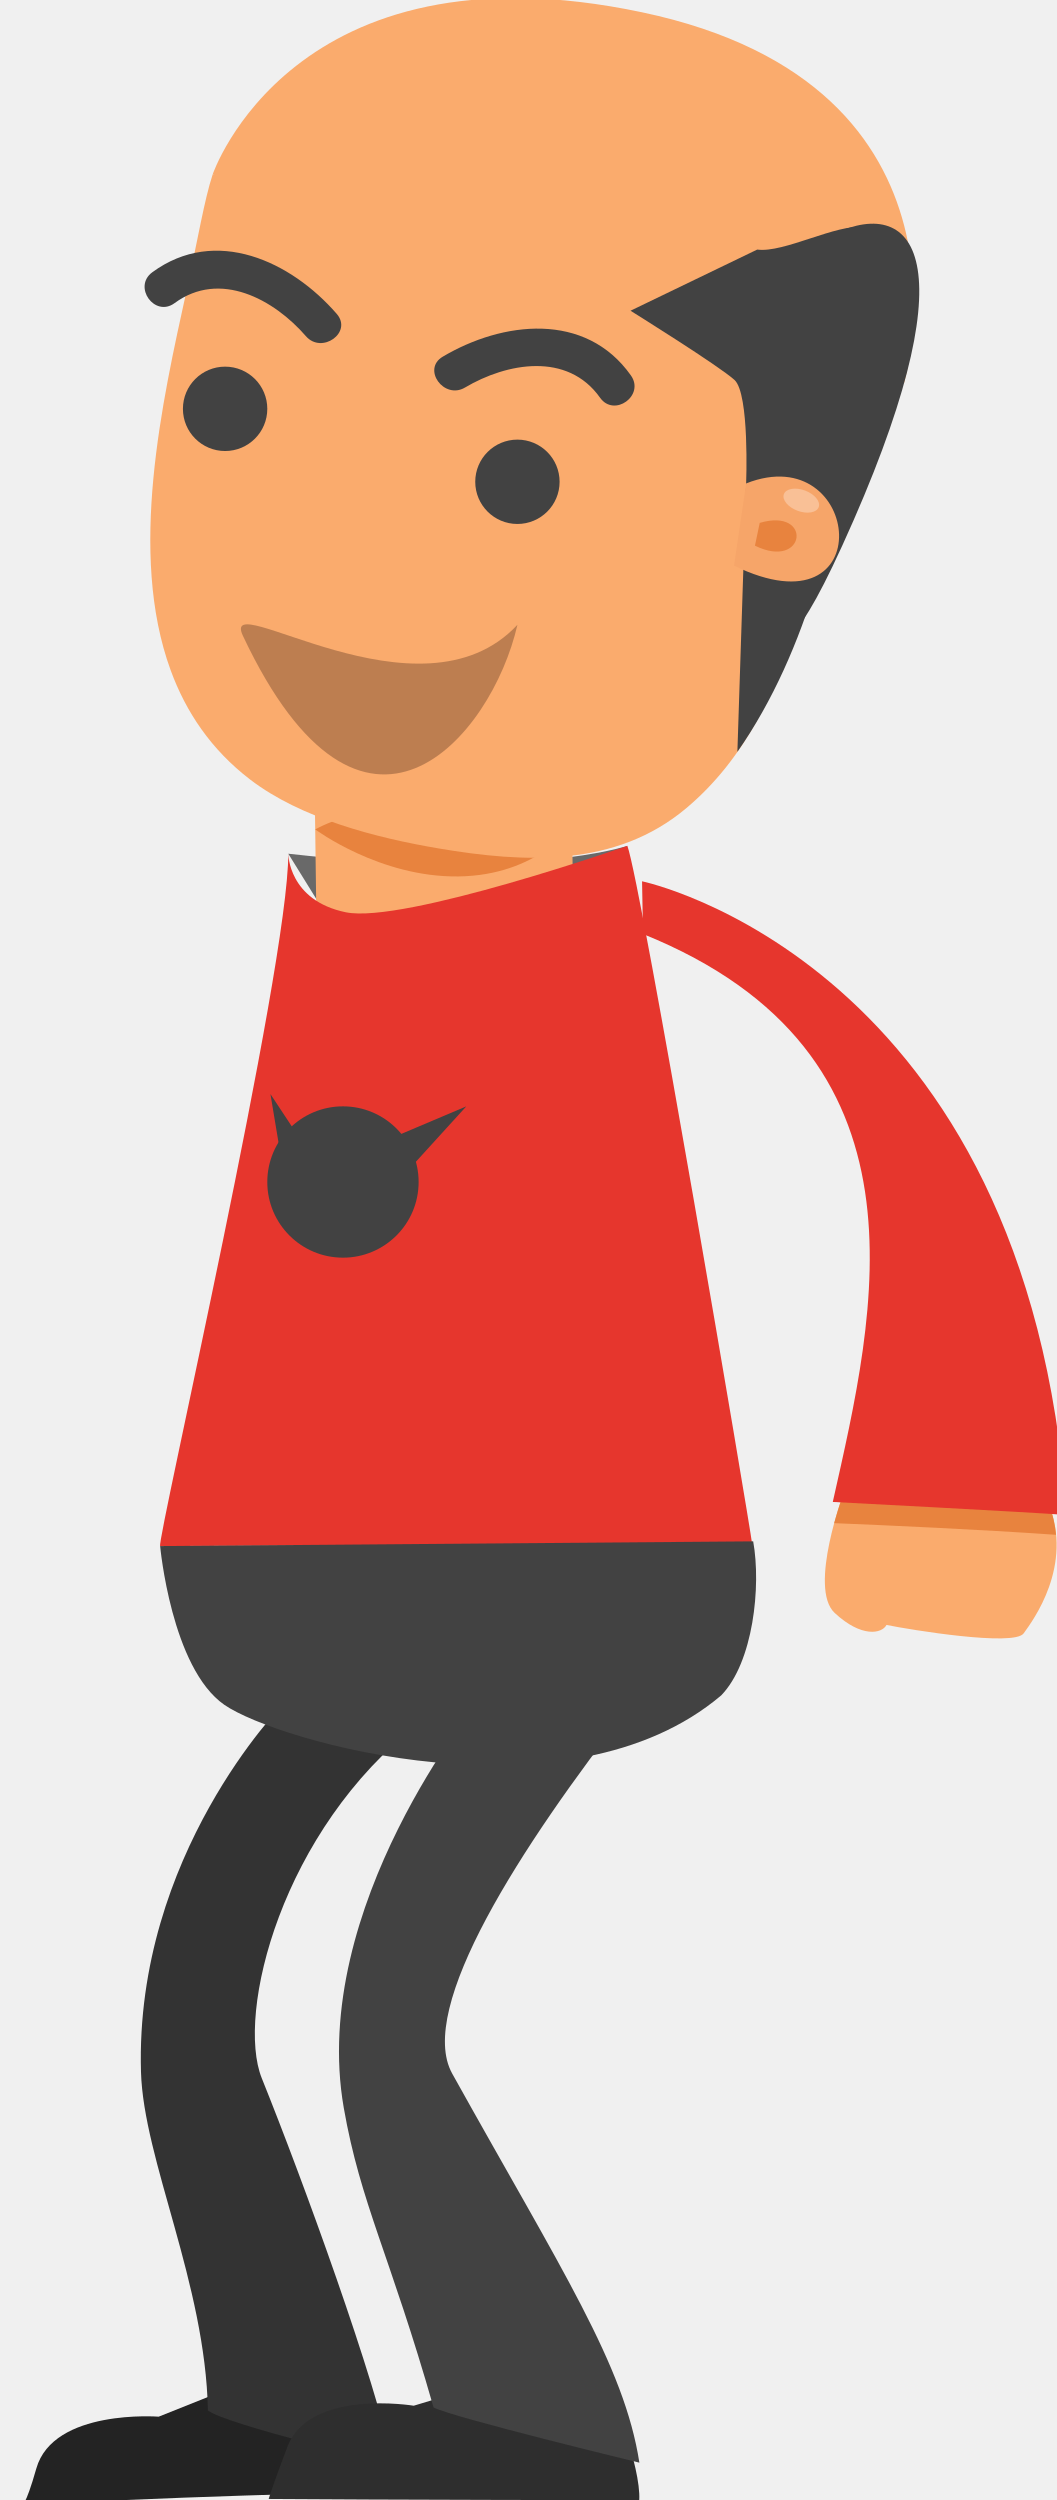
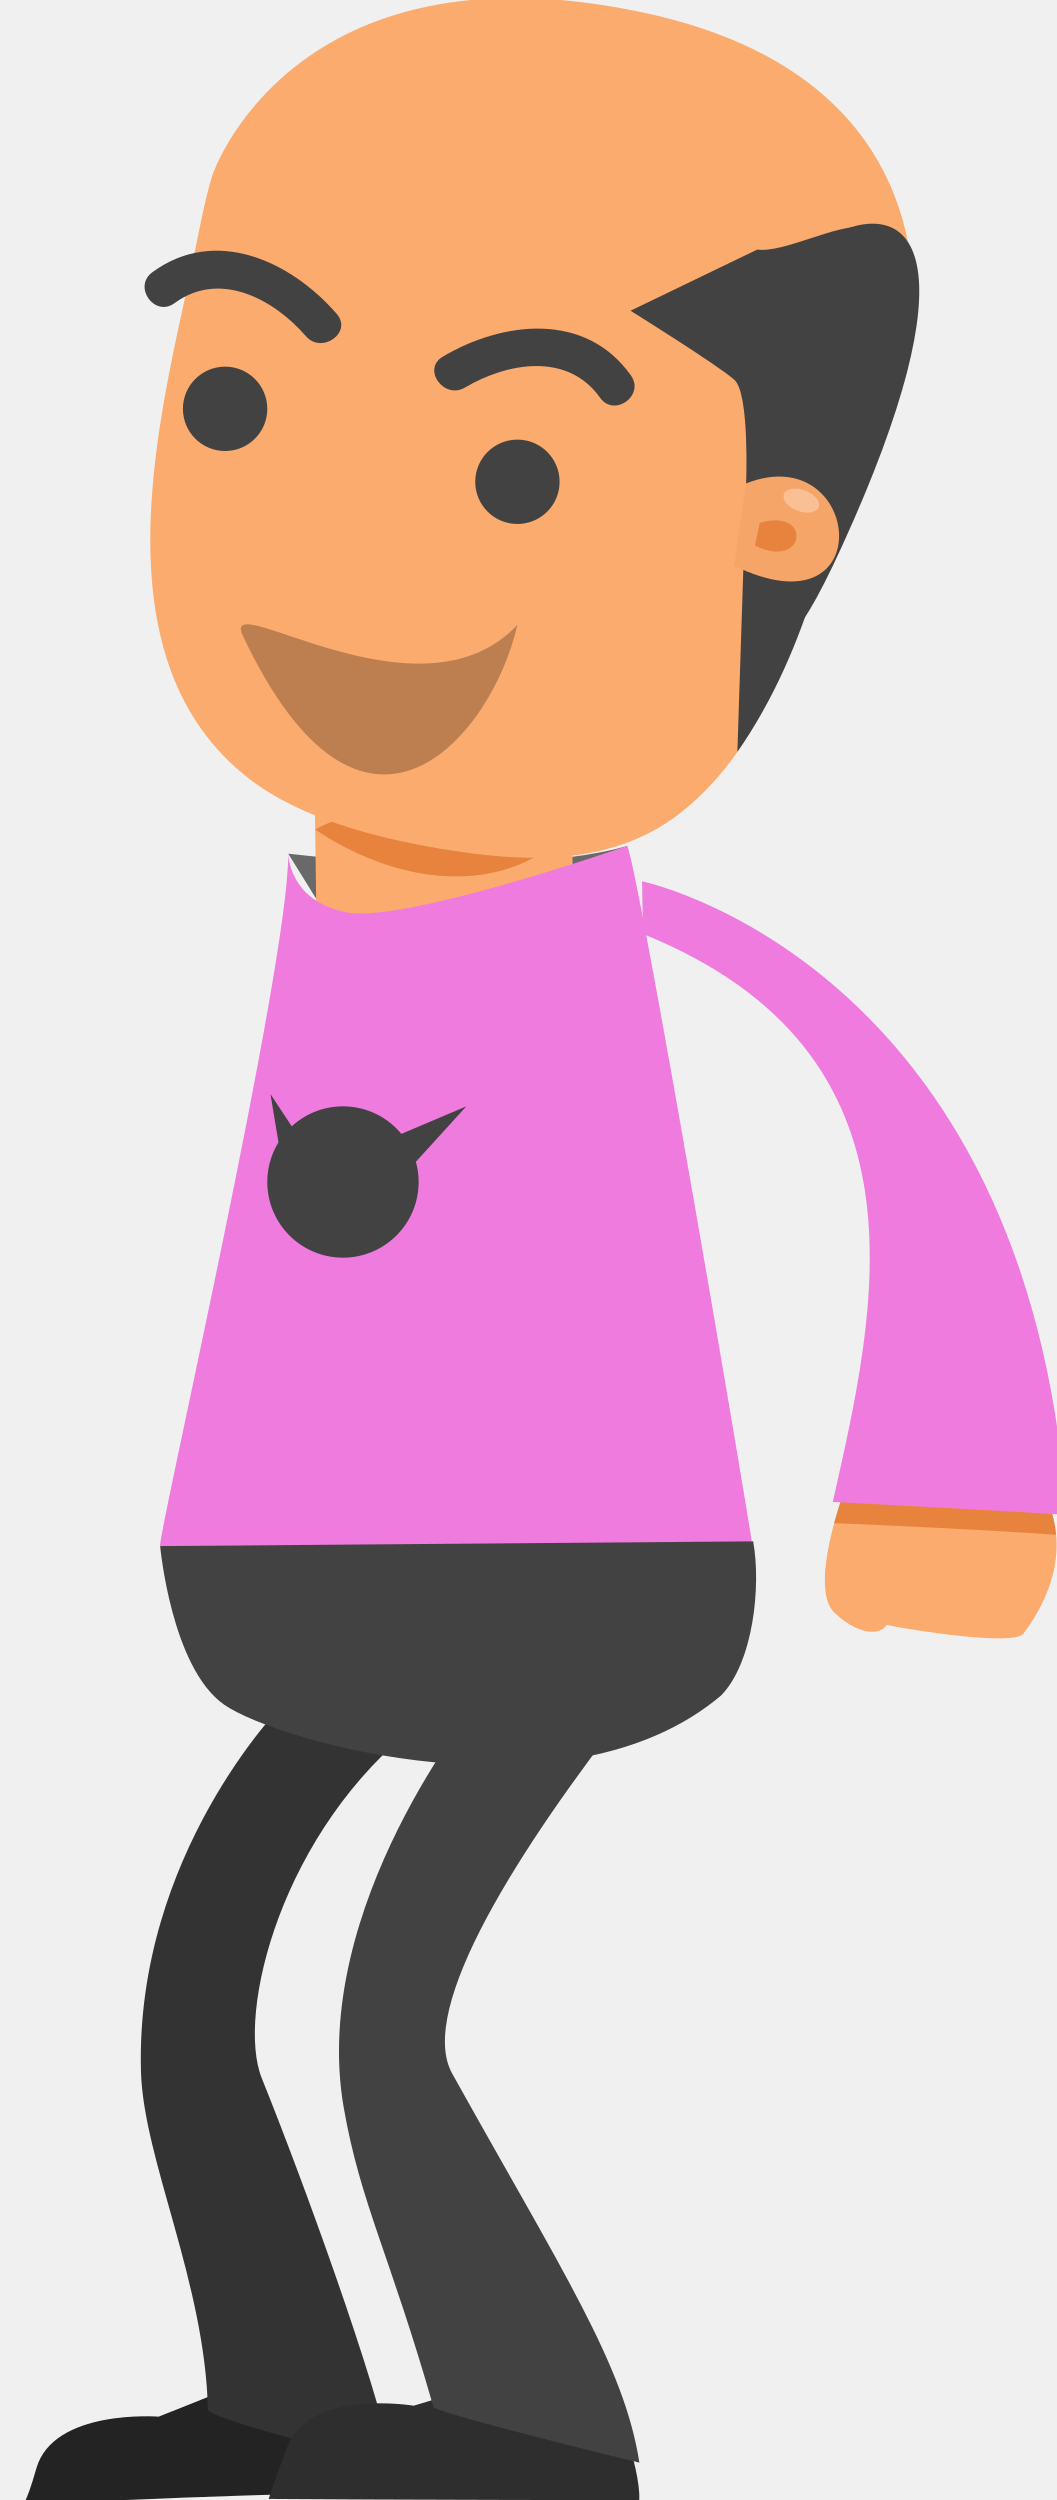
- <svg xmlns="http://www.w3.org/2000/svg" version="1.0" id="Layer_1" x="0px" y="0px" width="85.953px" height="203.37px" viewBox="0 0 85.953 203.37" enable-background="new 0 0 85.953 203.37" xml:space="preserve">
+ <svg xmlns="http://www.w3.org/2000/svg" version="1.0" id="Layer_1" x="0px" y="0px" width="85.953px" height="203.371px" viewBox="0 0 85.953 203.371" enable-background="new 0 0 85.953 203.371" xml:space="preserve">
  <path fill="#696969" d="M51.034,68.808c0,0-8.323,2.815-27.583,0.64l2.992,4.832l19.849-0.412L51.034,68.808z" />
-   <rect x="25.719" y="65.608" transform="matrix(0.9999 -0.0133 0.0133 0.9999 -0.9704 0.4882)" fill="#FAAB6D" width="20.898" height="15.002" />
+   <rect x="25.717" y="65.608" transform="matrix(-0.9999 0.0133 -0.0133 -0.9999 73.3013 145.7305)" fill="#FAAB6D" width="20.898" height="15.002" />
  <path fill="#E8833E" d="M25.644,67.469c0,0,5.24,3.914,11.651,3.828c6.411-0.085,9.245-4.107,9.245-4.107  S32.663,63.646,25.644,67.469z" />
  <g>
-     <path fill="#FAAB6D" d="M17.297,14.195c0,0,6.497-19.195,34.934-13.195s21.308,30.179,21.308,30.179L17.297,14.195z" />
+     <path fill="#FAAB6D" d="M17.297,14.195c0,0,6.497-19.195,34.934-13.195c28.438,6,21.309,30.179,21.309,30.179L17.297,14.195z" />
    <path fill="#424242" d="M67.839,19.022c6.819-3.21,11.124,2.479,0.669,25.382c-8.605,18.852-4.166-4.679-4.166-4.679L67.839,19.022   z" />
-     <path fill="#FAAB6D" d="M13.882,54.521c1.245,3.407,3.295,6.463,6.47,8.896c4.147,3.176,10.261,4.742,15.322,5.6   c7.018,1.189,14.39,1.561,20.139-3.261c9.514-7.978,10.834-22.614,12.188-34.026c0.54-4.545,0.488-8.195,0.104-10.529   c-2.813-0.387-5.625-0.774-8.436-1.162c-0.477-0.064-0.952-0.131-1.427-0.196c-9.381-1.294-18.762-2.588-28.144-3.88   c-0.898-0.124-1.798-0.248-2.696-0.373c-3.368-0.464-6.736-0.928-10.105-1.393c-0.675,2.057-1.213,5.313-2.099,9.352   C13.195,32.676,10.393,44.98,13.882,54.521z" />
-     <path fill="#424242" d="M69.435,32.443c0.54-4.545,1.204-11.629,0.818-13.962c-2.169-0.298-6.487,2.12-8.656,1.821l-10.306,4.975   c0,0,7.236,4.507,8.463,5.636c1.228,1.13,0.943,8.411,0.943,8.411l-0.712,21.835C65.771,52.896,68.31,41.918,69.435,32.443z" />
+     <path fill="#FAAB6D" d="M13.882,54.521c1.245,3.407,3.295,6.463,6.47,8.896c4.147,3.176,10.261,4.742,15.322,5.6   c7.018,1.189,14.391,1.561,20.139-3.261c9.515-7.978,10.834-22.614,12.188-34.026c0.54-4.545,0.487-8.195,0.104-10.529   c-2.813-0.387-5.625-0.774-8.437-1.162c-0.478-0.064-0.952-0.131-1.427-0.196c-9.381-1.294-18.762-2.588-28.144-3.88   c-0.898-0.124-1.798-0.248-2.696-0.373c-3.368-0.464-6.736-0.928-10.105-1.393c-0.675,2.057-1.213,5.313-2.099,9.352   C13.195,32.676,10.393,44.98,13.882,54.521z" />
+     <path fill="#424242" d="M69.436,32.443c0.539-4.545,1.203-11.629,0.817-13.962c-2.169-0.298-6.487,2.12-8.655,1.821l-10.307,4.975   c0,0,7.236,4.507,8.463,5.636c1.229,1.13,0.943,8.411,0.943,8.411l-0.713,21.835C65.771,52.896,68.311,41.918,69.436,32.443z" />
    <circle fill="#424242" cx="18.312" cy="33.258" r="3.432" />
    <circle fill="#424242" cx="42.091" cy="39.193" r="3.431" />
    <g>
      <path fill="#424242" d="M14.197,24.661c3.691-2.715,8.087-0.313,10.687,2.685c1.296,1.496,3.817-0.303,2.511-1.81    c-3.706-4.273-9.854-7.175-15.008-3.386C10.781,23.332,12.589,25.844,14.197,24.661L14.197,24.661z" />
    </g>
    <g>
-       <path fill="#424242" d="M51.324,30.543c-3.692-5.224-10.444-4.412-15.309-1.527c-1.715,1.017,0.107,3.52,1.811,2.51    c3.414-2.023,8.342-2.914,10.988,0.827C49.966,33.981,52.476,32.17,51.324,30.543L51.324,30.543z" />
+       <path fill="#424242" d="M51.324,30.543c-3.692-5.224-10.444-4.412-15.309-1.527c-1.715,1.017,0.107,3.52,1.811,2.51    c3.414-2.023,8.342-2.914,10.988,0.827C49.966,33.981,52.477,32.17,51.324,30.543L51.324,30.543z" />
    </g>
    <g>
      <g>
        <path fill="#F6A569" d="M60.697,39.324c9.436-3.709,11.051,12.551-0.986,6.691L60.697,39.324z" />
-         <path fill="#E8833E" d="M61.802,42.535c4.338-1.277,3.763,3.895-0.389,1.854L61.802,42.535z" />
+         <path fill="#E8833E" d="M61.802,42.535c4.339-1.277,3.763,3.895-0.389,1.854L61.802,42.535z" />
      </g>
-       <ellipse transform="matrix(0.937 0.3495 -0.3495 0.937 18.3402 -20.2111)" opacity="0.3" fill="#FFFFFF" cx="65.182" cy="40.722" rx="1.512" ry="0.877" />
+       <ellipse transform="matrix(0.3496 -0.9369 0.9369 0.3496 4.2388 87.5591)" opacity="0.3" fill="#FFFFFF" enable-background="new    " cx="65.184" cy="40.727" rx="0.877" ry="1.511" />
    </g>
    <path fill="#BD7E50" d="M19.76,51.721c-1.973-4.189,14.423,7.597,22.332-0.896C40,60,29.521,72.441,19.76,51.721z" />
  </g>
  <g>
-     <path fill="#232323" d="M23.337,192.431l-10.431,4.161c0,0-8.566-0.663-9.951,4.215c-0.907,3.201-1.206,3.035-1.206,3.035   c8.38-0.658,30.098-1.178,30.098-1.178c-0.072-2.756-3.563-9.896-3.563-9.896L23.337,192.431z" />
-     <path fill="#333333" d="M22.971,138.692c0,0-12.008,12.19-11.502,29.851c0.205,7.162,5.237,17.223,5.445,27.537   c1.326,1.117,15.036,4.391,15.036,4.391c-1.363-6.785-7.285-23.045-10.653-31.406c-2.116-5.253,1.594-20.197,12.757-28.85   L22.971,138.692z" />
+     <path fill="#232323" d="M23.337,192.431l-10.431,4.16c0,0-8.566-0.662-9.951,4.216c-0.907,3.2-1.206,3.034-1.206,3.034   c8.38-0.657,30.098-1.178,30.098-1.178c-0.072-2.756-3.563-9.896-3.563-9.896L23.337,192.431z" />
+     <path fill="#333333" d="M22.971,138.692c0,0-12.008,12.19-11.502,29.851c0.205,7.162,5.237,17.224,5.445,27.537   c1.326,1.117,15.036,4.392,15.036,4.392c-1.363-6.785-7.285-23.046-10.653-31.406c-2.116-5.253,1.594-20.196,12.757-28.851   L22.971,138.692z" />
  </g>
  <g>
-     <path fill="#2E2E2E" d="M44.409,192.458L33.656,195.7c0,0-8.476-1.401-10.276,3.339c-1.182,3.109-1.524,4.246-1.524,4.246   C30.261,203.354,52,203.388,52,203.388c0.168-2.751-2.409-9.124-2.409-9.124L44.409,192.458z" />
-     <path fill="#424242" d="M38.938,138.355c0,0-13.831,16.766-10.973,33.116c1.36,7.779,3.747,11.915,7.303,24.369   c1.533,0.811,16.744,4.491,16.744,4.491c-1.23-7.938-6.291-15.59-15.225-31.645c-2.946-5.295,5.564-18.471,14.469-29.893   L38.938,138.355z" />
+     <path fill="#2E2E2E" d="M44.409,192.458l-10.753,3.242c0,0-8.476-1.402-10.276,3.338c-1.182,3.109-1.524,4.246-1.524,4.246   C30.261,203.354,52,203.388,52,203.388c0.168-2.752-2.409-9.124-2.409-9.124L44.409,192.458z" />
+     <path fill="#424242" d="M38.938,138.355c0,0-13.831,16.766-10.973,33.116c1.36,7.778,3.747,11.915,7.303,24.368   c1.533,0.812,16.744,4.492,16.744,4.492c-1.229-7.938-6.291-15.59-15.225-31.646c-2.946-5.295,5.564-18.472,14.469-29.894   L38.938,138.355z" />
  </g>
-   <path fill="#E6362D" d="M23.451,69.447c0.014,9.294-10.725,55.914-10.424,56.321l48.163-0.135  c-0.216-1.8-9.056-53.905-10.156-56.826c0,0-18.223,6.369-22.903,5.405C23.451,73.25,23.451,69.447,23.451,69.447z" />
-   <path fill="#424242" d="M13.027,125.769c0,0,0.908,9.922,5.226,12.917c4.321,2.994,28.016,9.754,40.418-0.772  c2.601-2.685,3.259-8.871,2.599-12.528L13.027,125.769z" />
+   <path fill="#EF7BDE" d="M23.451,69.447c0.014,9.294-10.725,55.914-10.424,56.321l48.163-0.136  c-0.215-1.799-9.056-53.904-10.155-56.825c0,0-18.223,6.369-22.903,5.405C23.451,73.25,23.451,69.447,23.451,69.447z" />
+   <path fill="#424242" d="M13.027,125.769c0,0,0.908,9.922,5.226,12.917c4.321,2.994,28.017,9.754,40.418-0.772  c2.601-2.685,3.259-8.871,2.599-12.527L13.027,125.769z" />
  <g>
-     <path fill="#FAAB6D" d="M68.676,121.32c0,0-2.957,7.869-0.771,9.896s3.837,1.684,4.209,0.97c1.951,0.397,10.37,1.772,11.155,0.689   s4.057-5.501,2.034-10.544L68.676,121.32z" />
-     <path fill="#E8833E" d="M85.906,124.854c-0.075-0.813-0.258-1.657-0.604-2.521l-16.627-1.012c0,0-0.413,1.101-0.817,2.585   C71.895,124.069,79.764,124.422,85.906,124.854z" />
-     <path fill="#E6362D" d="M52.23,71.691c0,0,31.403,6.544,34.541,51.551c-3.187-0.242-19.026-1.061-19.026-1.061   c3.478-15.486,8.656-36.479-15.437-46.201L52.23,71.691z" />
+     <path fill="#FAAB6D" d="M68.676,121.32c0,0-2.957,7.869-0.771,9.896c2.187,2.027,3.838,1.684,4.209,0.97   c1.951,0.397,10.371,1.772,11.156,0.688c0.785-1.082,4.057-5.5,2.033-10.543L68.676,121.32z" />
+     <path fill="#E8833E" d="M85.906,124.854c-0.075-0.813-0.258-1.657-0.604-2.521l-16.628-1.013c0,0-0.413,1.101-0.817,2.585   C71.895,124.069,79.764,124.421,85.906,124.854z" />
+     <path fill="#EF7BDE" d="M52.23,71.691c0,0,31.402,6.544,34.541,51.551c-3.188-0.242-19.026-1.061-19.026-1.061   c3.478-15.486,8.655-36.479-15.437-46.201L52.23,71.691z" />
  </g>
  <circle fill="#424242" cx="27.899" cy="96.154" r="6.155" />
  <polygon fill="#424242" points="32.333,96.154 37.932,90 30.667,93.078 " />
  <polygon fill="#424242" points="24.803,93.244 22,89 23,95 " />
</svg>
